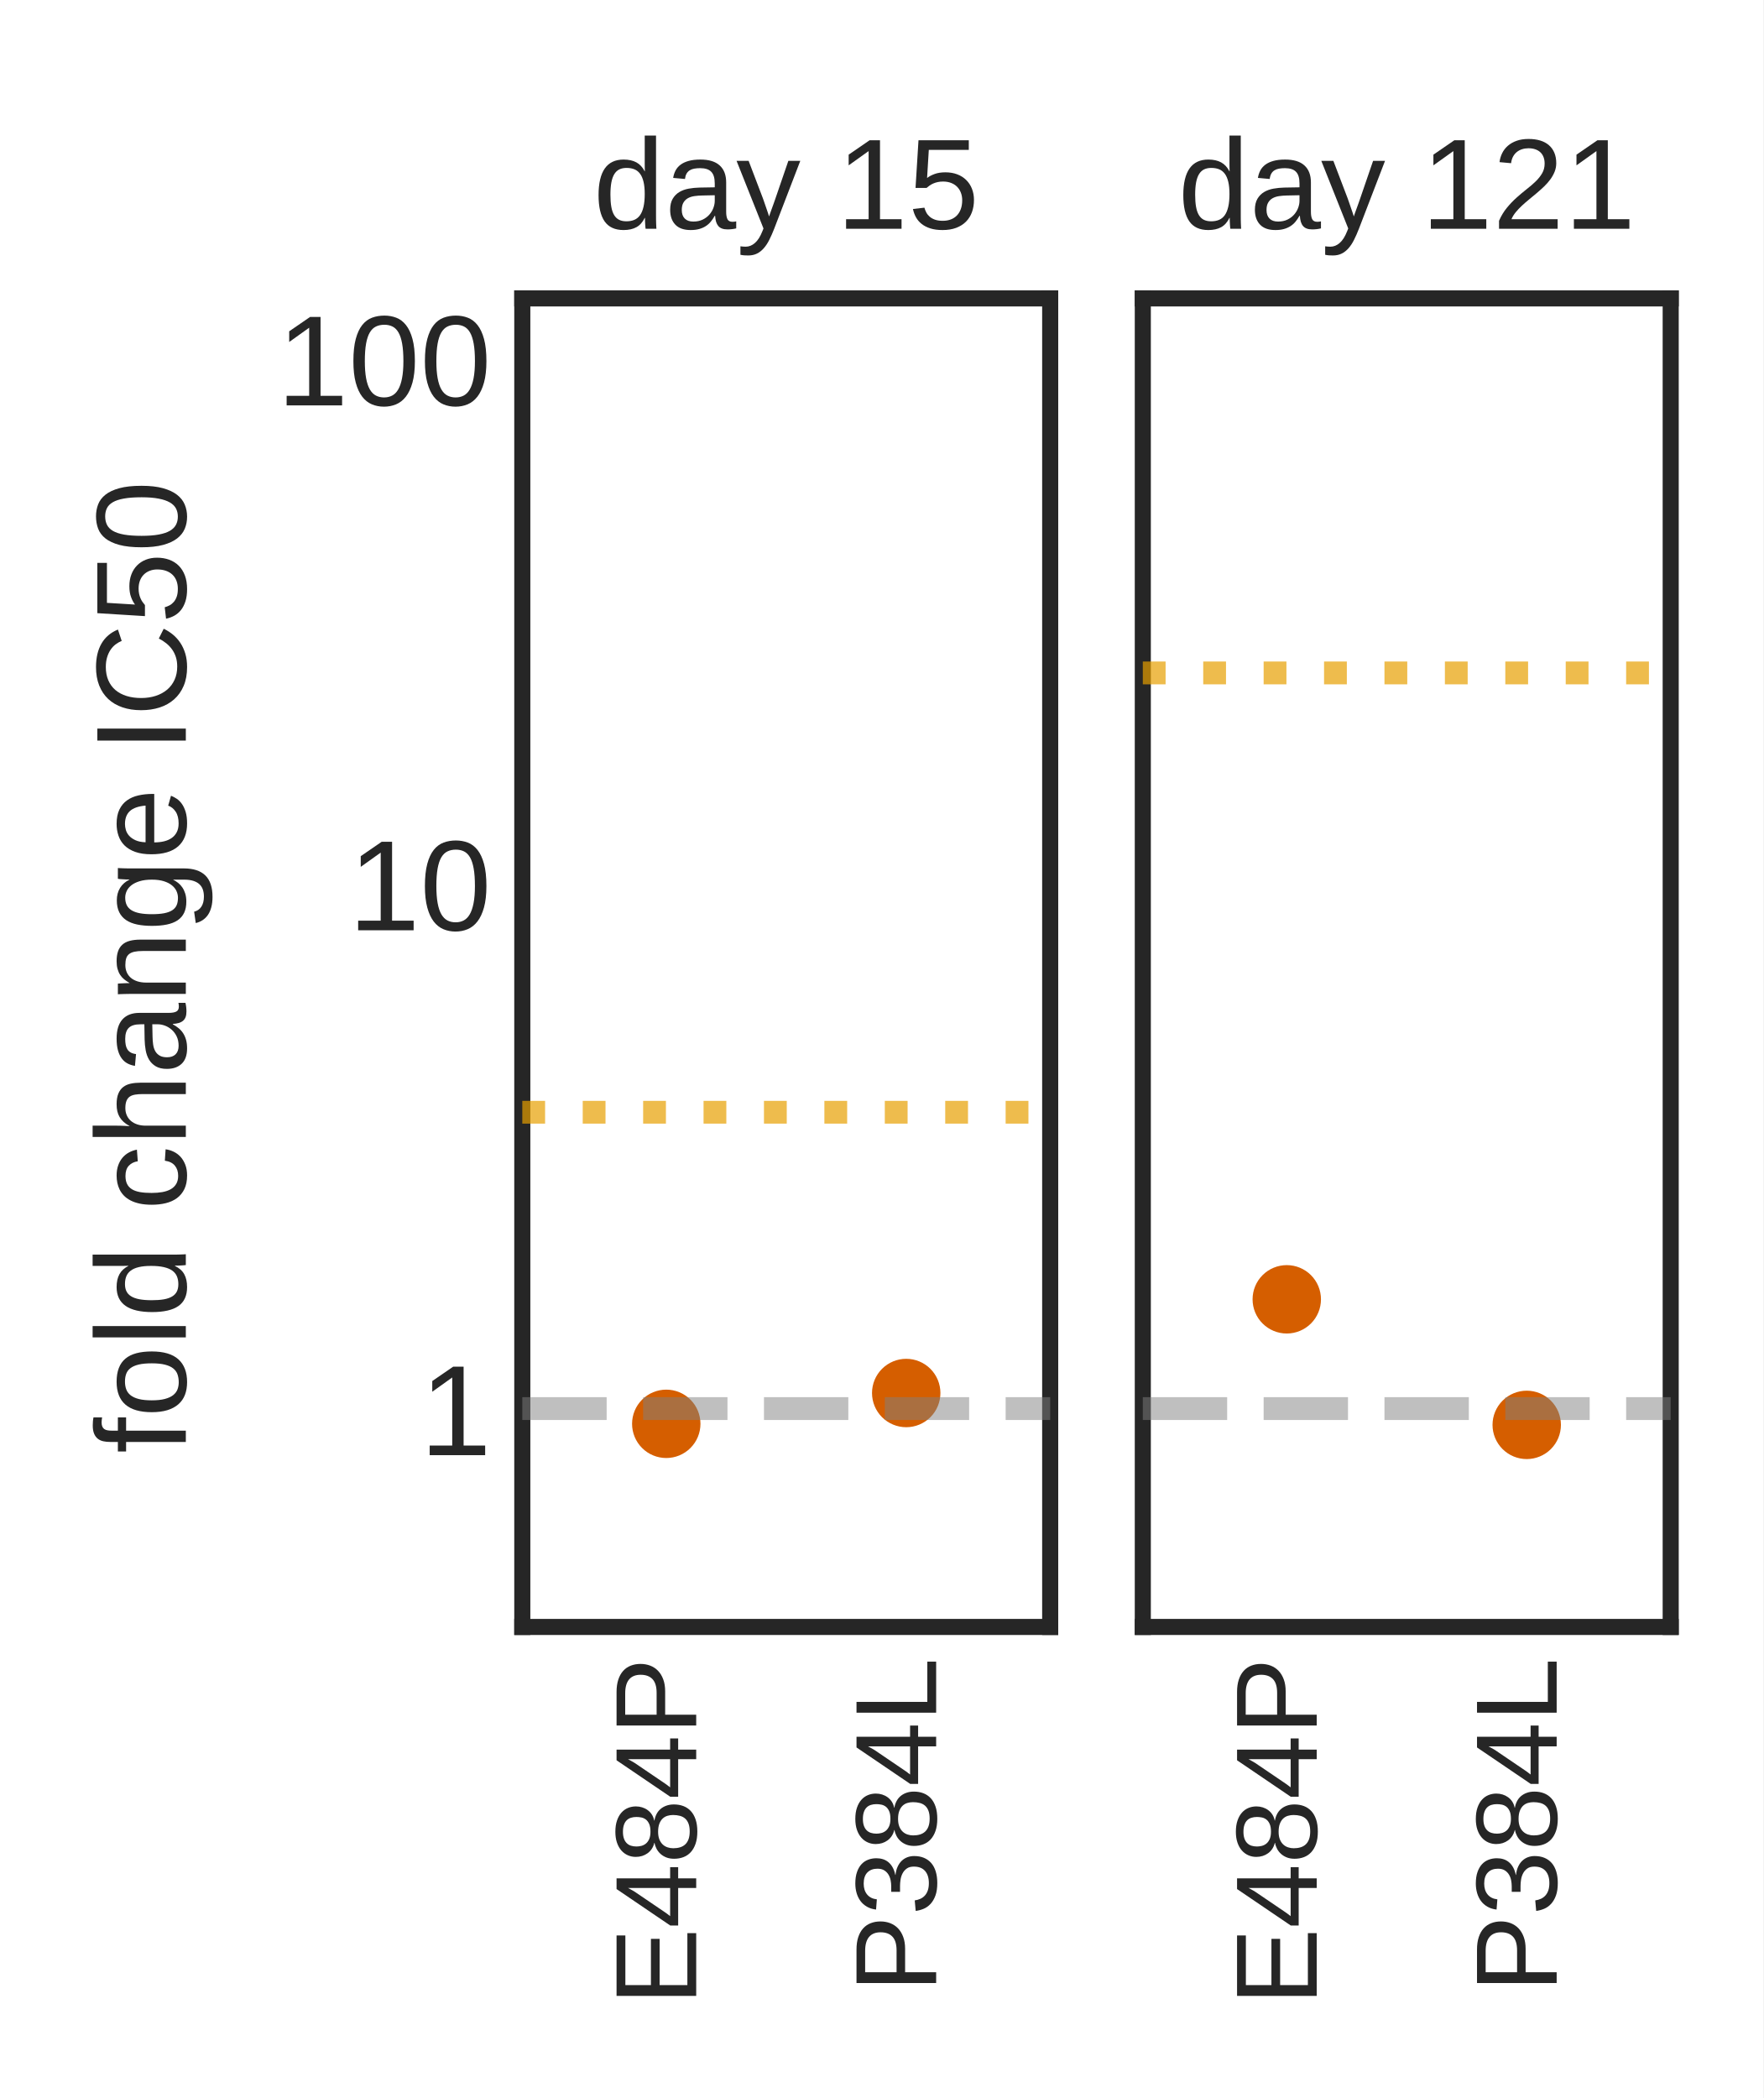
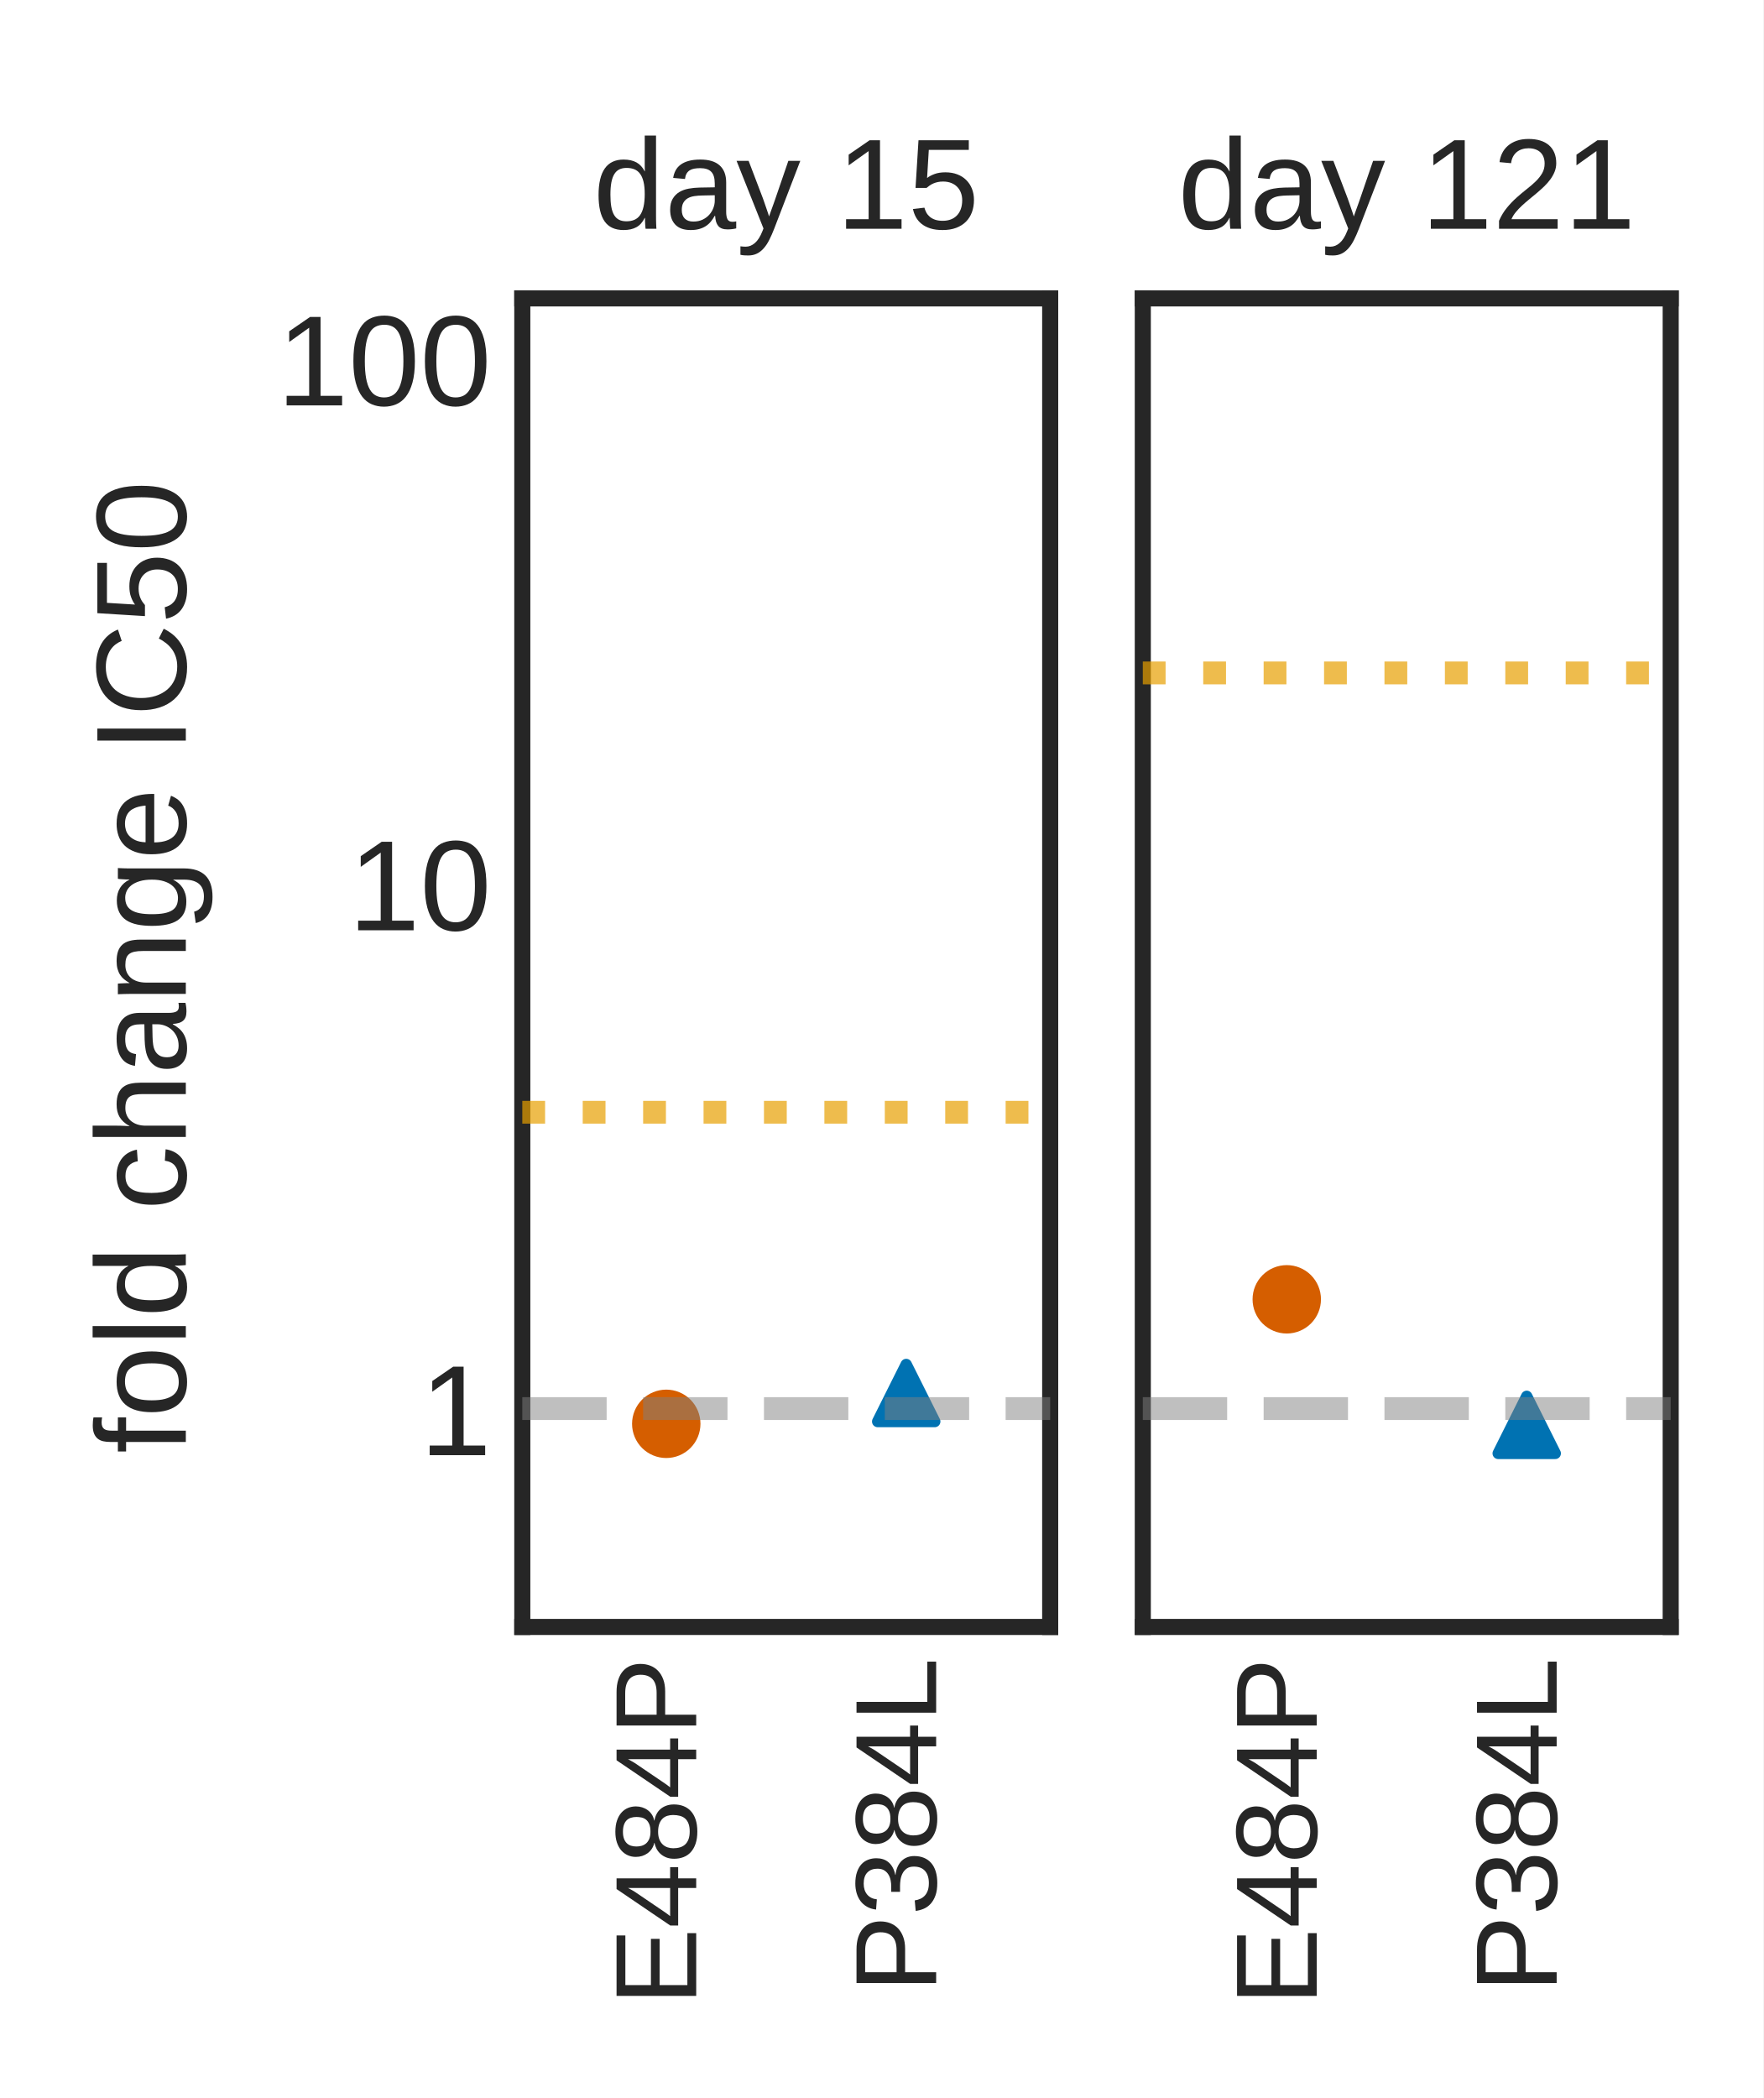
<svg xmlns="http://www.w3.org/2000/svg" xmlns:xlink="http://www.w3.org/1999/xlink" height="163.105pt" version="1.1" viewBox="0 0 137.085 163.105" width="137.085pt">
  <defs>
    <style type="text/css">*{stroke-linecap:butt;stroke-linejoin:round;}</style>
  </defs>
  <g id="figure_1">
    <g id="patch_1">
      <path d="M 0 163.105  L 137.085 163.105  L 137.085 0  L 0 0  z " style="fill:#ffffff;" />
    </g>
    <g id="axes_1">
      <g id="patch_2">
        <path d="M 40.605 126.484  L 81.645 126.484  L 81.645 23.2  L 40.605 23.2  z " style="fill:#ffffff;" />
      </g>
      <g id="matplotlib.axis_1">
        <g id="xtick_1">
          <g id="line2d_1" />
          <g id="text_1">
            <g style="fill:#262626;" transform="translate(54.12476 155.9051)rotate(-90)scale(0.09 -0.09)">
              <defs>
                <path d="M 8.203 0  L 8.203 68.797  L 60.406 68.797  L 60.406 61.188  L 17.531 61.188  L 17.531 39.109  L 57.469 39.109  L 57.469 31.594  L 17.531 31.594  L 17.531 7.625  L 62.406 7.625  L 62.406 0  z " id="LiberationSans-69" />
                <path d="M 43.016 15.578  L 43.016 0  L 34.719 0  L 34.719 15.578  L 2.297 15.578  L 2.297 22.406  L 33.797 68.797  L 43.016 68.797  L 43.016 22.516  L 52.688 22.516  L 52.688 15.578  z M 34.719 58.891  Q 34.625 58.641 34.234 57.938  Q 33.844 57.234 33.344 56.344  Q 32.859 55.469 32.344 54.562  Q 31.844 53.656 31.453 53.078  L 13.812 27.094  Q 13.578 26.703 13.109 26.062  Q 12.641 25.438 12.156 24.781  Q 11.672 24.125 11.172 23.484  Q 10.688 22.859 10.406 22.516  L 34.719 22.516  z " id="LiberationSans-52" />
                <path d="M 51.266 19.188  Q 51.266 14.797 49.875 11.109  Q 48.484 7.422 45.625 4.734  Q 42.781 2.047 38.328 0.531  Q 33.891 -0.984 27.828 -0.984  Q 21.781 -0.984 17.359 0.531  Q 12.938 2.047 10.031 4.703  Q 7.125 7.375 5.734 11.062  Q 4.344 14.75 4.344 19.094  Q 4.344 22.859 5.484 25.781  Q 6.641 28.719 8.562 30.828  Q 10.5 32.953 12.969 34.25  Q 15.438 35.547 18.062 35.984  L 18.062 36.188  Q 15.188 36.859 12.906 38.375  Q 10.641 39.891 9.094 42.016  Q 7.562 44.141 6.75 46.719  Q 5.953 49.312 5.953 52.203  Q 5.953 55.812 7.344 59  Q 8.734 62.203 11.469 64.625  Q 14.203 67.047 18.25 68.438  Q 22.312 69.828 27.641 69.828  Q 33.25 69.828 37.375 68.406  Q 41.5 67 44.203 64.578  Q 46.922 62.156 48.234 58.938  Q 49.562 55.719 49.562 52.094  Q 49.562 49.266 48.75 46.672  Q 47.953 44.094 46.406 41.969  Q 44.875 39.844 42.594 38.344  Q 40.328 36.859 37.359 36.281  L 37.359 36.078  Q 40.328 35.594 42.859 34.297  Q 45.406 33.016 47.266 30.891  Q 49.125 28.766 50.188 25.828  Q 51.266 22.906 51.266 19.188  z M 40.438 51.609  Q 40.438 54.203 39.766 56.344  Q 39.109 58.5 37.594 60.031  Q 36.078 61.578 33.641 62.422  Q 31.203 63.281 27.641 63.281  Q 24.172 63.281 21.781 62.422  Q 19.391 61.578 17.844 60.031  Q 16.312 58.5 15.625 56.344  Q 14.938 54.203 14.938 51.609  Q 14.938 49.562 15.469 47.406  Q 16.016 45.266 17.422 43.5  Q 18.844 41.75 21.328 40.625  Q 23.828 39.5 27.734 39.5  Q 31.891 39.5 34.406 40.625  Q 36.922 41.75 38.25 43.5  Q 39.594 45.266 40.016 47.406  Q 40.438 49.562 40.438 51.609  z M 42.141 20.016  Q 42.141 22.516 41.453 24.828  Q 40.766 27.156 39.109 28.938  Q 37.453 30.719 34.641 31.812  Q 31.844 32.906 27.641 32.906  Q 23.781 32.906 21.062 31.812  Q 18.359 30.719 16.672 28.906  Q 14.984 27.094 14.203 24.719  Q 13.422 22.359 13.422 19.828  Q 13.422 16.656 14.203 14.031  Q 14.984 11.422 16.688 9.547  Q 18.406 7.672 21.188 6.641  Q 23.969 5.609 27.938 5.609  Q 31.938 5.609 34.672 6.641  Q 37.406 7.672 39.062 9.547  Q 40.719 11.422 41.422 14.078  Q 42.141 16.75 42.141 20.016  z " id="LiberationSans-56" />
                <path d="M 61.422 48.094  Q 61.422 43.609 59.938 39.719  Q 58.453 35.844 55.5 32.984  Q 52.547 30.125 48.094 28.469  Q 43.656 26.812 37.75 26.812  L 17.531 26.812  L 17.531 0  L 8.203 0  L 8.203 68.797  L 37.156 68.797  Q 43.266 68.797 47.797 67.312  Q 52.344 65.828 55.375 63.109  Q 58.406 60.406 59.906 56.562  Q 61.422 52.734 61.422 48.094  z M 52.047 48  Q 52.047 54.547 48.047 57.938  Q 44.047 61.328 36.031 61.328  L 17.531 61.328  L 17.531 34.188  L 36.422 34.188  Q 44.484 34.188 48.266 37.75  Q 52.047 41.312 52.047 48  z " id="LiberationSans-80" />
              </defs>
              <use xlink:href="#LiberationSans-69" />
              <use x="66.699" xlink:href="#LiberationSans-52" />
              <use x="122.314" xlink:href="#LiberationSans-56" />
              <use x="177.93" xlink:href="#LiberationSans-52" />
              <use x="233.545" xlink:href="#LiberationSans-80" />
            </g>
          </g>
        </g>
        <g id="xtick_2">
          <g id="line2d_2" />
          <g id="text_2">
            <g style="fill:#262626;" transform="translate(72.7793 154.9067)rotate(-90)scale(0.09 -0.09)">
              <defs>
                <path d="M 51.219 19  Q 51.219 14.266 49.672 10.547  Q 48.141 6.844 45.188 4.266  Q 42.234 1.703 37.859 0.359  Q 33.5 -0.984 27.875 -0.984  Q 21.484 -0.984 17.109 0.609  Q 12.75 2.203 9.906 4.812  Q 7.078 7.422 5.656 10.766  Q 4.25 14.109 3.812 17.672  L 12.891 18.5  Q 13.281 15.766 14.328 13.516  Q 15.375 11.281 17.188 9.672  Q 19 8.062 21.625 7.172  Q 24.266 6.297 27.875 6.297  Q 34.516 6.297 38.297 9.562  Q 42.094 12.844 42.094 19.281  Q 42.094 23.094 40.406 25.406  Q 38.719 27.734 36.203 29.031  Q 33.688 30.328 30.734 30.766  Q 27.781 31.203 25.297 31.203  L 20.312 31.203  L 20.312 38.812  L 25.094 38.812  Q 27.594 38.812 30.266 39.328  Q 32.953 39.844 35.172 41.188  Q 37.406 42.531 38.844 44.828  Q 40.281 47.125 40.281 50.688  Q 40.281 56.203 37.031 59.391  Q 33.797 62.594 27.391 62.594  Q 21.578 62.594 17.984 59.609  Q 14.406 56.641 13.812 51.219  L 4.984 51.906  Q 5.516 56.453 7.469 59.812  Q 9.422 63.188 12.422 65.406  Q 15.438 67.625 19.281 68.719  Q 23.141 69.828 27.484 69.828  Q 33.25 69.828 37.391 68.375  Q 41.547 66.938 44.188 64.469  Q 46.828 62.016 48.062 58.688  Q 49.312 55.375 49.312 51.609  Q 49.312 48.578 48.484 45.938  Q 47.656 43.312 45.891 41.203  Q 44.141 39.109 41.422 37.594  Q 38.719 36.078 34.906 35.297  L 34.906 35.109  Q 39.062 34.672 42.141 33.219  Q 45.219 31.781 47.219 29.625  Q 49.219 27.484 50.219 24.75  Q 51.219 22.016 51.219 19  z " id="LiberationSans-51" />
                <path d="M 8.203 0  L 8.203 68.797  L 17.531 68.797  L 17.531 7.625  L 52.297 7.625  L 52.297 0  z " id="LiberationSans-76" />
              </defs>
              <use xlink:href="#LiberationSans-80" />
              <use x="66.699" xlink:href="#LiberationSans-51" />
              <use x="122.314" xlink:href="#LiberationSans-56" />
              <use x="177.93" xlink:href="#LiberationSans-52" />
              <use x="233.545" xlink:href="#LiberationSans-76" />
            </g>
          </g>
        </g>
      </g>
      <g id="matplotlib.axis_2">
        <g id="ytick_1">
          <g id="line2d_3" />
          <g id="text_3">
            <g style="fill:#262626;" transform="translate(32.64375 113.129)scale(0.1 -0.1)">
              <defs>
                <path d="M 7.625 0  L 7.625 7.469  L 25.141 7.469  L 25.141 60.406  L 9.625 49.312  L 9.625 57.625  L 25.875 68.797  L 33.984 68.797  L 33.984 7.469  L 50.734 7.469  L 50.734 0  z " id="LiberationSans-49" />
              </defs>
              <use xlink:href="#LiberationSans-49" />
            </g>
          </g>
        </g>
        <g id="ytick_2">
          <g id="line2d_4" />
          <g id="text_4">
            <g style="fill:#262626;" transform="translate(27.08281 72.32361)scale(0.1 -0.1)">
              <defs>
                <path d="M 51.703 34.422  Q 51.703 24.516 49.828 17.75  Q 47.953 10.984 44.703 6.812  Q 41.453 2.641 37.062 0.828  Q 32.672 -0.984 27.688 -0.984  Q 22.656 -0.984 18.312 0.828  Q 13.969 2.641 10.766 6.781  Q 7.562 10.938 5.734 17.703  Q 3.906 24.469 3.906 34.422  Q 3.906 44.828 5.734 51.641  Q 7.562 58.453 10.781 62.5  Q 14.016 66.547 18.406 68.188  Q 22.797 69.828 27.984 69.828  Q 32.906 69.828 37.219 68.188  Q 41.547 66.547 44.766 62.5  Q 48 58.453 49.844 51.641  Q 51.703 44.828 51.703 34.422  z M 42.781 34.422  Q 42.781 42.625 41.797 48.062  Q 40.828 53.516 38.922 56.766  Q 37.016 60.016 34.25 61.359  Q 31.5 62.703 27.984 62.703  Q 24.266 62.703 21.438 61.328  Q 18.609 59.969 16.672 56.719  Q 14.75 53.469 13.766 48.016  Q 12.797 42.578 12.797 34.422  Q 12.797 26.516 13.797 21.094  Q 14.797 15.672 16.719 12.375  Q 18.656 9.078 21.438 7.641  Q 24.219 6.203 27.781 6.203  Q 31.25 6.203 34.031 7.641  Q 36.812 9.078 38.734 12.375  Q 40.672 15.672 41.719 21.094  Q 42.781 26.516 42.781 34.422  z " id="LiberationSans-48" />
              </defs>
              <use xlink:href="#LiberationSans-49" />
              <use x="55.615" xlink:href="#LiberationSans-48" />
            </g>
          </g>
        </g>
        <g id="ytick_3">
          <g id="line2d_5" />
          <g id="text_5">
            <g style="fill:#262626;" transform="translate(21.52188 31.51816)scale(0.1 -0.1)">
              <use xlink:href="#LiberationSans-49" />
              <use x="55.615" xlink:href="#LiberationSans-48" />
              <use x="111.23" xlink:href="#LiberationSans-48" />
            </g>
          </g>
        </g>
        <g id="ytick_4">
          <g id="line2d_6" />
        </g>
        <g id="ytick_5">
          <g id="line2d_7" />
        </g>
        <g id="ytick_6">
          <g id="line2d_8" />
        </g>
        <g id="ytick_7">
          <g id="line2d_9" />
        </g>
        <g id="ytick_8">
          <g id="line2d_10" />
        </g>
        <g id="ytick_9">
          <g id="line2d_11" />
        </g>
        <g id="ytick_10">
          <g id="line2d_12" />
        </g>
        <g id="ytick_11">
          <g id="line2d_13" />
        </g>
        <g id="ytick_12">
          <g id="line2d_14" />
        </g>
        <g id="ytick_13">
          <g id="line2d_15" />
        </g>
        <g id="ytick_14">
          <g id="line2d_16" />
        </g>
        <g id="ytick_15">
          <g id="line2d_17" />
        </g>
        <g id="ytick_16">
          <g id="line2d_18" />
        </g>
        <g id="ytick_17">
          <g id="line2d_19" />
        </g>
        <g id="ytick_18">
          <g id="line2d_20" />
        </g>
        <g id="ytick_19">
          <g id="line2d_21" />
        </g>
        <g id="ytick_20">
          <g id="line2d_22" />
        </g>
        <g id="ytick_21">
          <g id="line2d_23" />
        </g>
        <g id="ytick_22">
          <g id="line2d_24" />
        </g>
        <g id="ytick_23">
          <g id="line2d_25" />
        </g>
        <g id="ytick_24">
          <g id="line2d_26" />
        </g>
        <g id="ytick_25">
          <g id="line2d_27" />
        </g>
        <g id="text_6">
          <g style="fill:#262626;" transform="translate(14.44688 112.9863)rotate(-90)scale(0.1 -0.1)">
            <defs>
              <path d="M 17.625 46.438  L 17.625 0  L 8.844 0  L 8.844 46.438  L 1.422 46.438  L 1.422 52.828  L 8.844 52.828  L 8.844 58.797  Q 8.844 61.672 9.375 64.141  Q 9.906 66.609 11.344 68.438  Q 12.797 70.266 15.281 71.312  Q 17.781 72.359 21.734 72.359  Q 23.297 72.359 24.969 72.219  Q 26.656 72.078 27.938 71.781  L 27.938 65.094  Q 27.094 65.234 26 65.359  Q 24.906 65.484 24.031 65.484  Q 22.078 65.484 20.828 64.938  Q 19.578 64.406 18.875 63.406  Q 18.172 62.406 17.891 60.938  Q 17.625 59.469 17.625 57.562  L 17.625 52.828  L 27.938 52.828  L 27.938 46.438  z " id="LiberationSans-102" />
              <path d="M 51.422 26.469  Q 51.422 12.594 45.312 5.797  Q 39.203 -0.984 27.594 -0.984  Q 22.078 -0.984 17.719 0.672  Q 13.375 2.344 10.375 5.766  Q 7.375 9.188 5.781 14.328  Q 4.203 19.484 4.203 26.469  Q 4.203 53.812 27.875 53.812  Q 34.031 53.812 38.5 52.094  Q 42.969 50.391 45.828 46.969  Q 48.688 43.562 50.047 38.422  Q 51.422 33.297 51.422 26.469  z M 42.188 26.469  Q 42.188 32.625 41.234 36.625  Q 40.281 40.625 38.453 43.016  Q 36.625 45.406 33.984 46.359  Q 31.344 47.312 28.031 47.312  Q 24.656 47.312 21.938 46.312  Q 19.234 45.312 17.328 42.891  Q 15.438 40.484 14.422 36.469  Q 13.422 32.469 13.422 26.469  Q 13.422 20.312 14.5 16.281  Q 15.578 12.25 17.453 9.859  Q 19.344 7.469 21.906 6.484  Q 24.469 5.516 27.484 5.516  Q 30.859 5.516 33.594 6.469  Q 36.328 7.422 38.234 9.812  Q 40.141 12.203 41.156 16.25  Q 42.188 20.312 42.188 26.469  z " id="LiberationSans-111" />
              <path d="M 6.734 0  L 6.734 72.469  L 15.531 72.469  L 15.531 0  z " id="LiberationSans-108" />
              <path d="M 40.094 8.5  Q 37.641 3.422 33.609 1.219  Q 29.594 -0.984 23.641 -0.984  Q 13.625 -0.984 8.906 5.75  Q 4.203 12.5 4.203 26.172  Q 4.203 53.812 23.641 53.812  Q 29.641 53.812 33.641 51.609  Q 37.641 49.422 40.094 44.625  L 40.188 44.625  Q 40.188 45.125 40.156 46.172  Q 40.141 47.219 40.109 48.359  Q 40.094 49.516 40.094 50.531  Q 40.094 51.562 40.094 52  L 40.094 72.469  L 48.875 72.469  L 48.875 10.891  Q 48.875 8.984 48.891 7.219  Q 48.922 5.469 48.969 4  Q 49.031 2.547 49.078 1.484  Q 49.125 0.438 49.172 0  L 40.766 0  Q 40.672 0.484 40.594 1.391  Q 40.531 2.297 40.453 3.469  Q 40.375 4.641 40.328 5.938  Q 40.281 7.234 40.281 8.5  z M 13.422 26.469  Q 13.422 21 14.109 17.094  Q 14.797 13.188 16.312 10.672  Q 17.828 8.156 20.172 6.984  Q 22.516 5.812 25.875 5.812  Q 29.344 5.812 32 6.938  Q 34.672 8.062 36.453 10.578  Q 38.234 13.094 39.156 17.141  Q 40.094 21.188 40.094 27.047  Q 40.094 32.672 39.156 36.547  Q 38.234 40.438 36.422 42.828  Q 34.625 45.219 32 46.266  Q 29.391 47.312 25.984 47.312  Q 22.75 47.312 20.406 46.188  Q 18.062 45.062 16.5 42.578  Q 14.938 40.094 14.172 36.109  Q 13.422 32.125 13.422 26.469  z " id="LiberationSans-100" />
              <path id="LiberationSans-32" />
              <path d="M 13.422 26.656  Q 13.422 22.125 14.078 18.312  Q 14.75 14.5 16.312 11.734  Q 17.875 8.984 20.438 7.469  Q 23 5.953 26.766 5.953  Q 31.453 5.953 34.594 8.484  Q 37.75 11.031 38.484 16.312  L 47.359 15.719  Q 46.922 12.453 45.453 9.422  Q 44 6.391 41.484 4.094  Q 38.969 1.812 35.344 0.406  Q 31.734 -0.984 27 -0.984  Q 20.797 -0.984 16.453 1.109  Q 12.109 3.219 9.391 6.906  Q 6.688 10.594 5.469 15.594  Q 4.25 20.609 4.25 26.469  Q 4.25 31.781 5.125 35.859  Q 6 39.938 7.594 42.984  Q 9.188 46.047 11.328 48.125  Q 13.484 50.203 15.984 51.438  Q 18.5 52.688 21.281 53.25  Q 24.078 53.812 26.906 53.812  Q 31.344 53.812 34.812 52.594  Q 38.281 51.375 40.797 49.25  Q 43.312 47.125 44.875 44.234  Q 46.438 41.359 47.078 38.031  L 38.031 37.359  Q 37.359 41.75 34.562 44.328  Q 31.781 46.922 26.656 46.922  Q 22.906 46.922 20.391 45.672  Q 17.875 44.438 16.312 41.922  Q 14.75 39.406 14.078 35.594  Q 13.422 31.781 13.422 26.656  z " id="LiberationSans-99" />
              <path d="M 15.484 43.797  Q 16.938 46.484 18.641 48.359  Q 20.359 50.25 22.406 51.469  Q 24.469 52.688 26.906 53.25  Q 29.344 53.812 32.375 53.812  Q 37.453 53.812 40.703 52.438  Q 43.953 51.078 45.828 48.609  Q 47.703 46.141 48.406 42.719  Q 49.125 39.312 49.125 35.203  L 49.125 0  L 40.281 0  L 40.281 33.5  Q 40.281 36.859 39.859 39.391  Q 39.453 41.938 38.281 43.625  Q 37.109 45.312 34.953 46.156  Q 32.812 47.016 29.391 47.016  Q 26.266 47.016 23.75 45.891  Q 21.234 44.781 19.453 42.719  Q 17.672 40.672 16.688 37.734  Q 15.719 34.812 15.719 31.156  L 15.719 0  L 6.938 0  L 6.938 72.469  L 15.719 72.469  L 15.719 53.609  Q 15.719 52 15.672 50.391  Q 15.625 48.781 15.547 47.406  Q 15.484 46.047 15.422 45.094  Q 15.375 44.141 15.328 43.797  z " id="LiberationSans-104" />
              <path d="M 20.219 -0.984  Q 12.25 -0.984 8.25 3.219  Q 4.25 7.422 4.25 14.75  Q 4.25 19.969 6.219 23.312  Q 8.203 26.656 11.391 28.562  Q 14.594 30.469 18.688 31.203  Q 22.797 31.938 27.047 32.031  L 38.922 32.234  L 38.922 35.109  Q 38.922 38.375 38.234 40.672  Q 37.547 42.969 36.125 44.375  Q 34.719 45.797 32.594 46.453  Q 30.469 47.125 27.594 47.125  Q 25.047 47.125 23 46.75  Q 20.953 46.391 19.438 45.438  Q 17.922 44.484 16.984 42.844  Q 16.062 41.219 15.766 38.719  L 6.594 39.547  Q 7.078 42.672 8.438 45.281  Q 9.812 47.906 12.328 49.797  Q 14.844 51.703 18.625 52.75  Q 22.406 53.812 27.781 53.812  Q 37.75 53.812 42.766 49.234  Q 47.797 44.672 47.797 36.031  L 47.797 13.281  Q 47.797 9.375 48.828 7.391  Q 49.859 5.422 52.734 5.422  Q 53.469 5.422 54.203 5.516  Q 54.938 5.609 55.609 5.766  L 55.609 0.297  Q 53.953 -0.094 52.312 -0.281  Q 50.688 -0.484 48.828 -0.484  Q 46.344 -0.484 44.562 0.172  Q 42.781 0.828 41.656 2.172  Q 40.531 3.516 39.938 5.484  Q 39.359 7.469 39.203 10.109  L 38.922 10.109  Q 37.5 7.562 35.812 5.516  Q 34.125 3.469 31.875 2.031  Q 29.641 0.594 26.781 -0.188  Q 23.922 -0.984 20.219 -0.984  z M 22.219 5.609  Q 26.422 5.609 29.562 7.141  Q 32.719 8.688 34.781 11.078  Q 36.859 13.484 37.891 16.312  Q 38.922 19.141 38.922 21.734  L 38.922 26.078  L 29.297 25.875  Q 26.078 25.828 23.172 25.406  Q 20.266 25 18.062 23.781  Q 15.875 22.562 14.578 20.359  Q 13.281 18.172 13.281 14.594  Q 13.281 10.297 15.594 7.953  Q 17.922 5.609 22.219 5.609  z " id="LiberationSans-97" />
              <path d="M 40.281 0  L 40.281 33.5  Q 40.281 37.359 39.719 39.938  Q 39.156 42.531 37.891 44.109  Q 36.625 45.703 34.547 46.359  Q 32.469 47.016 29.391 47.016  Q 26.266 47.016 23.75 45.922  Q 21.234 44.828 19.453 42.75  Q 17.672 40.672 16.688 37.625  Q 15.719 34.578 15.719 30.609  L 15.719 0  L 6.938 0  L 6.938 41.547  Q 6.938 43.219 6.906 45.047  Q 6.891 46.875 6.828 48.5  Q 6.781 50.141 6.734 51.312  Q 6.688 52.484 6.641 52.828  L 14.938 52.828  Q 14.984 52.594 15.031 51.516  Q 15.094 50.438 15.156 49.047  Q 15.234 47.656 15.281 46.219  Q 15.328 44.781 15.328 43.797  L 15.484 43.797  Q 16.75 46.094 18.266 47.953  Q 19.781 49.812 21.781 51.094  Q 23.781 52.391 26.359 53.094  Q 28.953 53.812 32.375 53.812  Q 36.766 53.812 39.938 52.734  Q 43.109 51.656 45.156 49.406  Q 47.219 47.172 48.172 43.625  Q 49.125 40.094 49.125 35.203  L 49.125 0  z " id="LiberationSans-110" />
              <path d="M 26.766 -20.75  Q 22.219 -20.75 18.703 -19.812  Q 15.188 -18.891 12.688 -17.156  Q 10.203 -15.438 8.641 -13.031  Q 7.078 -10.641 6.391 -7.719  L 15.234 -6.453  Q 16.109 -10.109 19.109 -12.078  Q 22.125 -14.062 27 -14.062  Q 29.984 -14.062 32.422 -13.234  Q 34.859 -12.406 36.562 -10.562  Q 38.281 -8.734 39.203 -5.797  Q 40.141 -2.875 40.141 1.312  L 40.141 9.812  L 40.047 9.812  Q 39.062 7.812 37.625 5.984  Q 36.188 4.156 34.109 2.734  Q 32.031 1.312 29.297 0.453  Q 26.562 -0.391 23.047 -0.391  Q 18.016 -0.391 14.422 1.297  Q 10.844 2.984 8.562 6.344  Q 6.297 9.719 5.25 14.719  Q 4.203 19.734 4.203 26.312  Q 4.203 32.672 5.25 37.75  Q 6.297 42.828 8.656 46.359  Q 11.031 49.906 14.812 51.781  Q 18.609 53.656 24.031 53.656  Q 29.641 53.656 33.766 51.094  Q 37.891 48.531 40.141 43.797  L 40.234 43.797  Q 40.234 45.016 40.297 46.531  Q 40.375 48.047 40.453 49.391  Q 40.531 50.734 40.625 51.703  Q 40.719 52.688 40.828 52.828  L 49.172 52.828  Q 49.125 52.391 49.078 51.344  Q 49.031 50.297 48.969 48.828  Q 48.922 47.359 48.891 45.578  Q 48.875 43.797 48.875 41.891  L 48.875 1.516  Q 48.875 -9.578 43.422 -15.156  Q 37.984 -20.75 26.766 -20.75  z M 40.141 26.422  Q 40.141 31.938 38.938 35.859  Q 37.75 39.797 35.797 42.281  Q 33.844 44.781 31.328 45.953  Q 28.812 47.125 26.172 47.125  Q 22.797 47.125 20.375 45.953  Q 17.969 44.781 16.375 42.266  Q 14.797 39.75 14.031 35.812  Q 13.281 31.891 13.281 26.422  Q 13.281 20.703 14.031 16.812  Q 14.797 12.938 16.359 10.547  Q 17.922 8.156 20.312 7.125  Q 22.703 6.109 26.031 6.109  Q 28.656 6.109 31.172 7.219  Q 33.688 8.344 35.688 10.781  Q 37.703 13.234 38.922 17.094  Q 40.141 20.953 40.141 26.422  z " id="LiberationSans-103" />
              <path d="M 13.484 24.562  Q 13.484 20.406 14.328 16.906  Q 15.188 13.422 16.969 10.906  Q 18.75 8.406 21.531 7  Q 24.312 5.609 28.219 5.609  Q 33.938 5.609 37.375 7.906  Q 40.828 10.203 42.047 13.719  L 49.75 11.531  Q 48.922 9.328 47.438 7.109  Q 45.953 4.891 43.453 3.094  Q 40.969 1.312 37.234 0.156  Q 33.5 -0.984 28.219 -0.984  Q 16.5 -0.984 10.375 6  Q 4.25 12.984 4.25 26.766  Q 4.25 34.188 6.094 39.328  Q 7.953 44.484 11.172 47.703  Q 14.406 50.922 18.703 52.359  Q 23 53.812 27.875 53.812  Q 34.516 53.812 38.984 51.656  Q 43.453 49.516 46.156 45.719  Q 48.875 41.938 50.016 36.812  Q 51.172 31.688 51.172 25.734  L 51.172 24.562  z M 42.094 31.297  Q 41.359 39.656 37.844 43.484  Q 34.328 47.312 27.734 47.312  Q 25.531 47.312 23.109 46.609  Q 20.703 45.906 18.656 44.094  Q 16.609 42.281 15.188 39.172  Q 13.766 36.078 13.578 31.297  z " id="LiberationSans-101" />
              <path d="M 9.234 0  L 9.234 68.797  L 18.562 68.797  L 18.562 0  z " id="LiberationSans-73" />
              <path d="M 38.672 62.203  Q 32.812 62.203 28.297 60.25  Q 23.781 58.297 20.719 54.688  Q 17.672 51.078 16.109 46  Q 14.547 40.922 14.547 34.719  Q 14.547 28.516 16.234 23.359  Q 17.922 18.219 21.062 14.5  Q 24.219 10.797 28.781 8.734  Q 33.344 6.688 39.062 6.688  Q 43.062 6.688 46.359 7.734  Q 49.656 8.797 52.312 10.688  Q 54.984 12.594 57.078 15.203  Q 59.188 17.828 60.797 21  L 68.406 17.188  Q 66.547 13.328 63.812 10  Q 61.078 6.688 57.391 4.25  Q 53.719 1.812 49.047 0.406  Q 44.391 -0.984 38.625 -0.984  Q 30.281 -0.984 24 1.672  Q 17.719 4.344 13.5 9.109  Q 9.281 13.875 7.172 20.406  Q 5.078 26.953 5.078 34.719  Q 5.078 42.781 7.297 49.266  Q 9.516 55.766 13.781 60.328  Q 18.062 64.891 24.312 67.359  Q 30.562 69.828 38.578 69.828  Q 49.562 69.828 56.938 65.531  Q 64.312 61.234 67.781 52.781  L 58.938 49.859  Q 57.953 52.297 56.297 54.516  Q 54.641 56.734 52.141 58.438  Q 49.656 60.156 46.312 61.172  Q 42.969 62.203 38.672 62.203  z " id="LiberationSans-67" />
              <path d="M 51.422 22.406  Q 51.422 17.234 49.859 12.938  Q 48.297 8.641 45.219 5.531  Q 42.141 2.438 37.578 0.719  Q 33.016 -0.984 27 -0.984  Q 21.578 -0.984 17.547 0.281  Q 13.531 1.562 10.734 3.781  Q 7.953 6 6.312 8.984  Q 4.688 11.969 4 15.375  L 12.891 16.406  Q 13.422 14.453 14.391 12.625  Q 15.375 10.797 17.062 9.344  Q 18.75 7.906 21.219 7.047  Q 23.688 6.203 27.203 6.203  Q 30.609 6.203 33.391 7.25  Q 36.188 8.297 38.156 10.344  Q 40.141 12.406 41.203 15.375  Q 42.281 18.359 42.281 22.219  Q 42.281 25.391 41.25 28.047  Q 40.234 30.719 38.328 32.641  Q 36.422 34.578 33.656 35.641  Q 30.906 36.719 27.391 36.719  Q 25.203 36.719 23.344 36.328  Q 21.484 35.938 19.891 35.25  Q 18.312 34.578 17.016 33.672  Q 15.719 32.766 14.594 31.781  L 6 31.781  L 8.297 68.797  L 47.406 68.797  L 47.406 61.328  L 16.312 61.328  L 14.984 39.5  Q 17.328 41.312 20.844 42.594  Q 24.359 43.891 29.203 43.891  Q 34.328 43.891 38.422 42.328  Q 42.531 40.766 45.406 37.906  Q 48.297 35.062 49.859 31.109  Q 51.422 27.156 51.422 22.406  z " id="LiberationSans-53" />
            </defs>
            <use xlink:href="#LiberationSans-102" />
            <use x="27.783" xlink:href="#LiberationSans-111" />
            <use x="83.398" xlink:href="#LiberationSans-108" />
            <use x="105.615" xlink:href="#LiberationSans-100" />
            <use x="161.23" xlink:href="#LiberationSans-32" />
            <use x="189.014" xlink:href="#LiberationSans-99" />
            <use x="239.014" xlink:href="#LiberationSans-104" />
            <use x="294.629" xlink:href="#LiberationSans-97" />
            <use x="350.244" xlink:href="#LiberationSans-110" />
            <use x="405.859" xlink:href="#LiberationSans-103" />
            <use x="461.475" xlink:href="#LiberationSans-101" />
            <use x="517.09" xlink:href="#LiberationSans-32" />
            <use x="544.873" xlink:href="#LiberationSans-73" />
            <use x="572.656" xlink:href="#LiberationSans-67" />
            <use x="644.873" xlink:href="#LiberationSans-53" />
            <use x="700.488" xlink:href="#LiberationSans-48" />
          </g>
        </g>
      </g>
      <g id="PathCollection_1">
-         <path clip-path="url(#pb095a6ea26)" d="M 70.452 110.513  C 71.04 110.513 71.603 110.279 72.019 109.864  C 72.434 109.448 72.668 108.885 72.668 108.297  C 72.668 107.709 72.434 107.146 72.019 106.73  C 71.603 106.315 71.04 106.081 70.452 106.081  C 69.864 106.081 69.301 106.315 68.885 106.73  C 68.47 107.146 68.236 107.709 68.236 108.297  C 68.236 108.885 68.47 109.448 68.885 109.864  C 69.301 110.279 69.864 110.513 70.452 110.513  z " style="fill:#d55e00;stroke:#d55e00;stroke-width:0.886;" />
-         <path clip-path="url(#pb095a6ea26)" d="M 51.797 112.908  C 52.385 112.908 52.949 112.675 53.364 112.259  C 53.78 111.844 54.013 111.28 54.013 110.692  C 54.013 110.105 53.78 109.541 53.364 109.126  C 52.949 108.71 52.385 108.477 51.797 108.477  C 51.21 108.477 50.646 108.71 50.231 109.126  C 49.815 109.541 49.582 110.105 49.582 110.692  C 49.582 111.28 49.815 111.844 50.231 112.259  C 50.646 112.675 51.21 112.908 51.797 112.908  z " style="fill:#d55e00;stroke:#d55e00;stroke-width:0.886;" />
+         <defs>
+           <path d="M 0 -2.216  L -2.216 2.216  L 2.216 2.216  z " id="mce80f426b1" style="stroke:#0072b2;stroke-width:0.886;" />
+         </defs>
+         <g clip-path="url(#pad1e0cf043)">
+           <use style="fill:#0072b2;stroke:#0072b2;stroke-width:0.886;" x="70.452" xlink:href="#mce80f426b1" y="108.297" />
+         </g>
+       </g>
+       <g id="PathCollection_2">
+         <defs>
+           <path d="M 0 2.216  C 0.588 2.216 1.151 1.982 1.567 1.567  C 1.982 1.151 2.216 0.588 2.216 0  C 2.216 -0.588 1.982 -1.151 1.567 -1.567  C 1.151 -1.982 0.588 -2.216 0 -2.216  C -0.588 -2.216 -1.151 -1.982 -1.567 -1.567  C -1.982 -1.151 -2.216 -0.588 -2.216 0  C -2.216 0.588 -1.982 1.151 -1.567 1.567  C -1.151 1.982 -0.588 2.216 0 2.216  z " id="md1220a0c38" style="stroke:#d55e00;stroke-width:0.886;" />
+         </defs>
+         <g clip-path="url(#pad1e0cf043)">
+           <use style="fill:#d55e00;stroke:#d55e00;stroke-width:0.886;" x="51.797" xlink:href="#md1220a0c38" y="110.692" />
+         </g>
      </g>
      <g id="patch_3">
        <path d="M 40.605 23.2  L 81.645 23.2  L 81.645 7.2  L 40.605 7.2  z " style="fill:none;" />
      </g>
      <g id="patch_4">
        <path d="M 40.605 126.484  L 40.605 23.2  " style="fill:none;stroke:#262626;stroke-linecap:square;stroke-linejoin:miter;stroke-width:1.25;" />
      </g>
      <g id="patch_5">
        <path d="M 81.645 126.484  L 81.645 23.2  " style="fill:none;stroke:#262626;stroke-linecap:square;stroke-linejoin:miter;stroke-width:1.25;" />
      </g>
      <g id="patch_6">
        <path d="M 40.605 126.484  L 81.645 126.484  " style="fill:none;stroke:#262626;stroke-linecap:square;stroke-linejoin:miter;stroke-width:1.25;" />
      </g>
      <g id="patch_7">
        <path d="M 40.605 23.2  L 81.645 23.2  " style="fill:none;stroke:#262626;stroke-linecap:square;stroke-linejoin:miter;stroke-width:1.25;" />
      </g>
      <g id="LineCollection_1">
-         <path clip-path="url(#pb095a6ea26)" d="M 40.605 109.506  L 81.645 109.506  " style="fill:none;stroke:#808080;stroke-dasharray:6.558,2.836;stroke-dashoffset:0;stroke-opacity:0.502;stroke-width:1.772;" />
+         <path clip-path="url(#pad1e0cf043)" d="M 40.605 109.506  L 81.645 109.506  " style="fill:none;stroke:#808080;stroke-dasharray:6.558,2.836;stroke-dashoffset:0;stroke-opacity:0.502;stroke-width:1.772;" />
      </g>
      <g id="text_7">
        <g style="fill:#262626;" transform="translate(46.11375 17.78594)scale(0.1 -0.1)">
          <defs>
            <path d="M 29.5 0  Q 27.641 -4.781 25.703 -8.609  Q 23.781 -12.453 21.391 -15.156  Q 19 -17.875 16.062 -19.312  Q 13.141 -20.75 9.328 -20.75  Q 7.672 -20.75 6.25 -20.656  Q 4.828 -20.562 3.266 -20.219  L 3.266 -13.625  Q 4.203 -13.766 5.375 -13.844  Q 6.547 -13.922 7.375 -13.922  Q 11.234 -13.922 14.547 -11.031  Q 17.875 -8.156 20.359 -1.859  L 21.188 0.25  L 0.25 52.828  L 9.625 52.828  L 20.75 23.641  Q 21.234 22.312 21.984 20.109  Q 22.75 17.922 23.5 15.719  Q 24.266 13.531 24.844 11.766  Q 25.438 10.016 25.531 9.578  Q 25.688 10.109 26.25 11.688  Q 26.812 13.281 27.516 15.234  Q 28.219 17.188 28.953 19.188  Q 29.688 21.188 30.172 22.656  L 40.531 52.828  L 49.812 52.828  z " id="LiberationSans-121" />
          </defs>
          <use xlink:href="#LiberationSans-100" />
          <use x="55.615" xlink:href="#LiberationSans-97" />
          <use x="111.23" xlink:href="#LiberationSans-121" />
          <use x="161.23" xlink:href="#LiberationSans-32" />
          <use x="189.014" xlink:href="#LiberationSans-49" />
          <use x="244.629" xlink:href="#LiberationSans-53" />
        </g>
      </g>
      <g id="LineCollection_2">
-         <path clip-path="url(#pb095a6ea26)" d="M 40.605 86.47  L 81.645 86.47  " style="fill:none;stroke:#e69f00;stroke-dasharray:1.772,2.925;stroke-dashoffset:0;stroke-opacity:0.698;stroke-width:1.772;" />
+         <path clip-path="url(#pad1e0cf043)" d="M 40.605 86.47  L 81.645 86.47  " style="fill:none;stroke:#e69f00;stroke-dasharray:1.772,2.925;stroke-dashoffset:0;stroke-opacity:0.698;stroke-width:1.772;" />
      </g>
    </g>
    <g id="axes_2">
      <g id="patch_8">
        <path d="M 88.845 126.484  L 129.885 126.484  L 129.885 23.2  L 88.845 23.2  z " style="fill:#ffffff;" />
      </g>
      <g id="matplotlib.axis_3">
        <g id="xtick_3">
          <g id="line2d_28" />
          <g id="text_8">
            <g style="fill:#262626;" transform="translate(102.3648 155.9051)rotate(-90)scale(0.09 -0.09)">
              <use xlink:href="#LiberationSans-69" />
              <use x="66.699" xlink:href="#LiberationSans-52" />
              <use x="122.314" xlink:href="#LiberationSans-56" />
              <use x="177.93" xlink:href="#LiberationSans-52" />
              <use x="233.545" xlink:href="#LiberationSans-80" />
            </g>
          </g>
        </g>
        <g id="xtick_4">
          <g id="line2d_29" />
          <g id="text_9">
            <g style="fill:#262626;" transform="translate(121.0193 154.9067)rotate(-90)scale(0.09 -0.09)">
              <use xlink:href="#LiberationSans-80" />
              <use x="66.699" xlink:href="#LiberationSans-51" />
              <use x="122.314" xlink:href="#LiberationSans-56" />
              <use x="177.93" xlink:href="#LiberationSans-52" />
              <use x="233.545" xlink:href="#LiberationSans-76" />
            </g>
          </g>
        </g>
      </g>
      <g id="matplotlib.axis_4">
        <g id="ytick_26" />
        <g id="ytick_27" />
        <g id="ytick_28" />
        <g id="ytick_29" />
        <g id="ytick_30" />
        <g id="ytick_31" />
        <g id="ytick_32" />
        <g id="ytick_33" />
        <g id="ytick_34" />
        <g id="ytick_35" />
        <g id="ytick_36" />
        <g id="ytick_37" />
        <g id="ytick_38" />
        <g id="ytick_39" />
        <g id="ytick_40" />
        <g id="ytick_41" />
        <g id="ytick_42" />
        <g id="ytick_43" />
        <g id="ytick_44" />
        <g id="ytick_45" />
        <g id="ytick_46" />
        <g id="ytick_47" />
        <g id="ytick_48" />
        <g id="ytick_49" />
        <g id="ytick_50" />
      </g>
-       <g id="PathCollection_2">
-         <path clip-path="url(#p8f66e0fa39)" d="M 118.692 112.99  C 119.28 112.99 119.843 112.756 120.259 112.341  C 120.674 111.925 120.908 111.362 120.908 110.774  C 120.908 110.187 120.674 109.623 120.259 109.208  C 119.843 108.792 119.28 108.559 118.692 108.559  C 118.104 108.559 117.541 108.792 117.125 109.208  C 116.71 109.623 116.476 110.187 116.476 110.774  C 116.476 111.362 116.71 111.925 117.125 112.341  C 117.541 112.756 118.104 112.99 118.692 112.99  z " style="fill:#d55e00;stroke:#d55e00;stroke-width:0.886;" />
-         <path clip-path="url(#p8f66e0fa39)" d="M 100.037 103.229  C 100.625 103.229 101.189 102.995 101.604 102.58  C 102.02 102.164 102.253 101.601 102.253 101.013  C 102.253 100.425 102.02 99.862 101.604 99.446  C 101.189 99.031 100.625 98.797 100.037 98.797  C 99.45 98.797 98.886 99.031 98.471 99.446  C 98.055 99.862 97.822 100.425 97.822 101.013  C 97.822 101.601 98.055 102.164 98.471 102.58  C 98.886 102.995 99.45 103.229 100.037 103.229  z " style="fill:#d55e00;stroke:#d55e00;stroke-width:0.886;" />
+       <g id="PathCollection_3">
+         <g clip-path="url(#pa963a10a88)">
+           <use style="fill:#0072b2;stroke:#0072b2;stroke-width:0.886;" x="118.692" xlink:href="#mce80f426b1" y="110.774" />
+         </g>
+       </g>
+       <g id="PathCollection_4">
+         <g clip-path="url(#pa963a10a88)">
+           <use style="fill:#d55e00;stroke:#d55e00;stroke-width:0.886;" x="100.037" xlink:href="#md1220a0c38" y="101.013" />
+         </g>
      </g>
      <g id="patch_9">
        <path d="M 88.845 23.2  L 129.885 23.2  L 129.885 7.2  L 88.845 7.2  z " style="fill:none;" />
      </g>
      <g id="patch_10">
        <path d="M 88.845 126.484  L 88.845 23.2  " style="fill:none;stroke:#262626;stroke-linecap:square;stroke-linejoin:miter;stroke-width:1.25;" />
      </g>
      <g id="patch_11">
        <path d="M 129.885 126.484  L 129.885 23.2  " style="fill:none;stroke:#262626;stroke-linecap:square;stroke-linejoin:miter;stroke-width:1.25;" />
      </g>
      <g id="patch_12">
        <path d="M 88.845 126.484  L 129.885 126.484  " style="fill:none;stroke:#262626;stroke-linecap:square;stroke-linejoin:miter;stroke-width:1.25;" />
      </g>
      <g id="patch_13">
        <path d="M 88.845 23.2  L 129.885 23.2  " style="fill:none;stroke:#262626;stroke-linecap:square;stroke-linejoin:miter;stroke-width:1.25;" />
      </g>
      <g id="LineCollection_3">
-         <path clip-path="url(#p8f66e0fa39)" d="M 88.845 109.506  L 129.885 109.506  " style="fill:none;stroke:#808080;stroke-dasharray:6.558,2.836;stroke-dashoffset:0;stroke-opacity:0.502;stroke-width:1.772;" />
+         <path clip-path="url(#pa963a10a88)" d="M 88.845 109.506  L 129.885 109.506  " style="fill:none;stroke:#808080;stroke-dasharray:6.558,2.836;stroke-dashoffset:0;stroke-opacity:0.502;stroke-width:1.772;" />
      </g>
      <g id="text_10">
        <g style="fill:#262626;" transform="translate(91.57328 17.78594)scale(0.1 -0.1)">
          <defs>
            <path d="M 5.031 0  L 5.031 6.203  Q 7.516 11.922 11.109 16.281  Q 14.703 20.656 18.656 24.188  Q 22.609 27.734 26.484 30.766  Q 30.375 33.797 33.5 36.812  Q 36.625 39.844 38.547 43.156  Q 40.484 46.484 40.484 50.688  Q 40.484 53.609 39.594 55.828  Q 38.719 58.062 37.062 59.562  Q 35.406 61.078 33.078 61.828  Q 30.766 62.594 27.938 62.594  Q 25.297 62.594 22.969 61.859  Q 20.656 61.141 18.844 59.672  Q 17.047 58.203 15.891 56.031  Q 14.75 53.859 14.406 50.984  L 5.422 51.812  Q 5.859 55.516 7.469 58.781  Q 9.078 62.062 11.906 64.531  Q 14.75 67 18.719 68.406  Q 22.703 69.828 27.938 69.828  Q 33.062 69.828 37.062 68.609  Q 41.062 67.391 43.812 64.984  Q 46.578 62.594 48.047 59.078  Q 49.516 55.562 49.516 50.984  Q 49.516 47.516 48.266 44.391  Q 47.016 41.266 44.938 38.422  Q 42.875 35.594 40.141 32.953  Q 37.406 30.328 34.422 27.812  Q 31.453 25.297 28.422 22.828  Q 25.391 20.359 22.719 17.859  Q 20.062 15.375 17.969 12.812  Q 15.875 10.25 14.703 7.469  L 50.594 7.469  L 50.594 0  z " id="LiberationSans-50" />
          </defs>
          <use xlink:href="#LiberationSans-100" />
          <use x="55.615" xlink:href="#LiberationSans-97" />
          <use x="111.23" xlink:href="#LiberationSans-121" />
          <use x="161.23" xlink:href="#LiberationSans-32" />
          <use x="189.014" xlink:href="#LiberationSans-49" />
          <use x="244.629" xlink:href="#LiberationSans-50" />
          <use x="300.244" xlink:href="#LiberationSans-49" />
        </g>
      </g>
      <g id="LineCollection_4">
-         <path clip-path="url(#p8f66e0fa39)" d="M 88.845 52.315  L 129.885 52.315  " style="fill:none;stroke:#e69f00;stroke-dasharray:1.772,2.925;stroke-dashoffset:0;stroke-opacity:0.698;stroke-width:1.772;" />
+         <path clip-path="url(#pa963a10a88)" d="M 88.845 52.315  L 129.885 52.315  " style="fill:none;stroke:#e69f00;stroke-dasharray:1.772,2.925;stroke-dashoffset:0;stroke-opacity:0.698;stroke-width:1.772;" />
      </g>
    </g>
  </g>
  <defs>
-     <clipPath id="pb095a6ea26">
+     <clipPath id="pad1e0cf043">
      <rect height="103.284" width="41.04" x="40.605" y="23.2" />
    </clipPath>
-     <clipPath id="p8f66e0fa39">
+     <clipPath id="pa963a10a88">
      <rect height="103.284" width="41.04" x="88.845" y="23.2" />
    </clipPath>
  </defs>
</svg>
